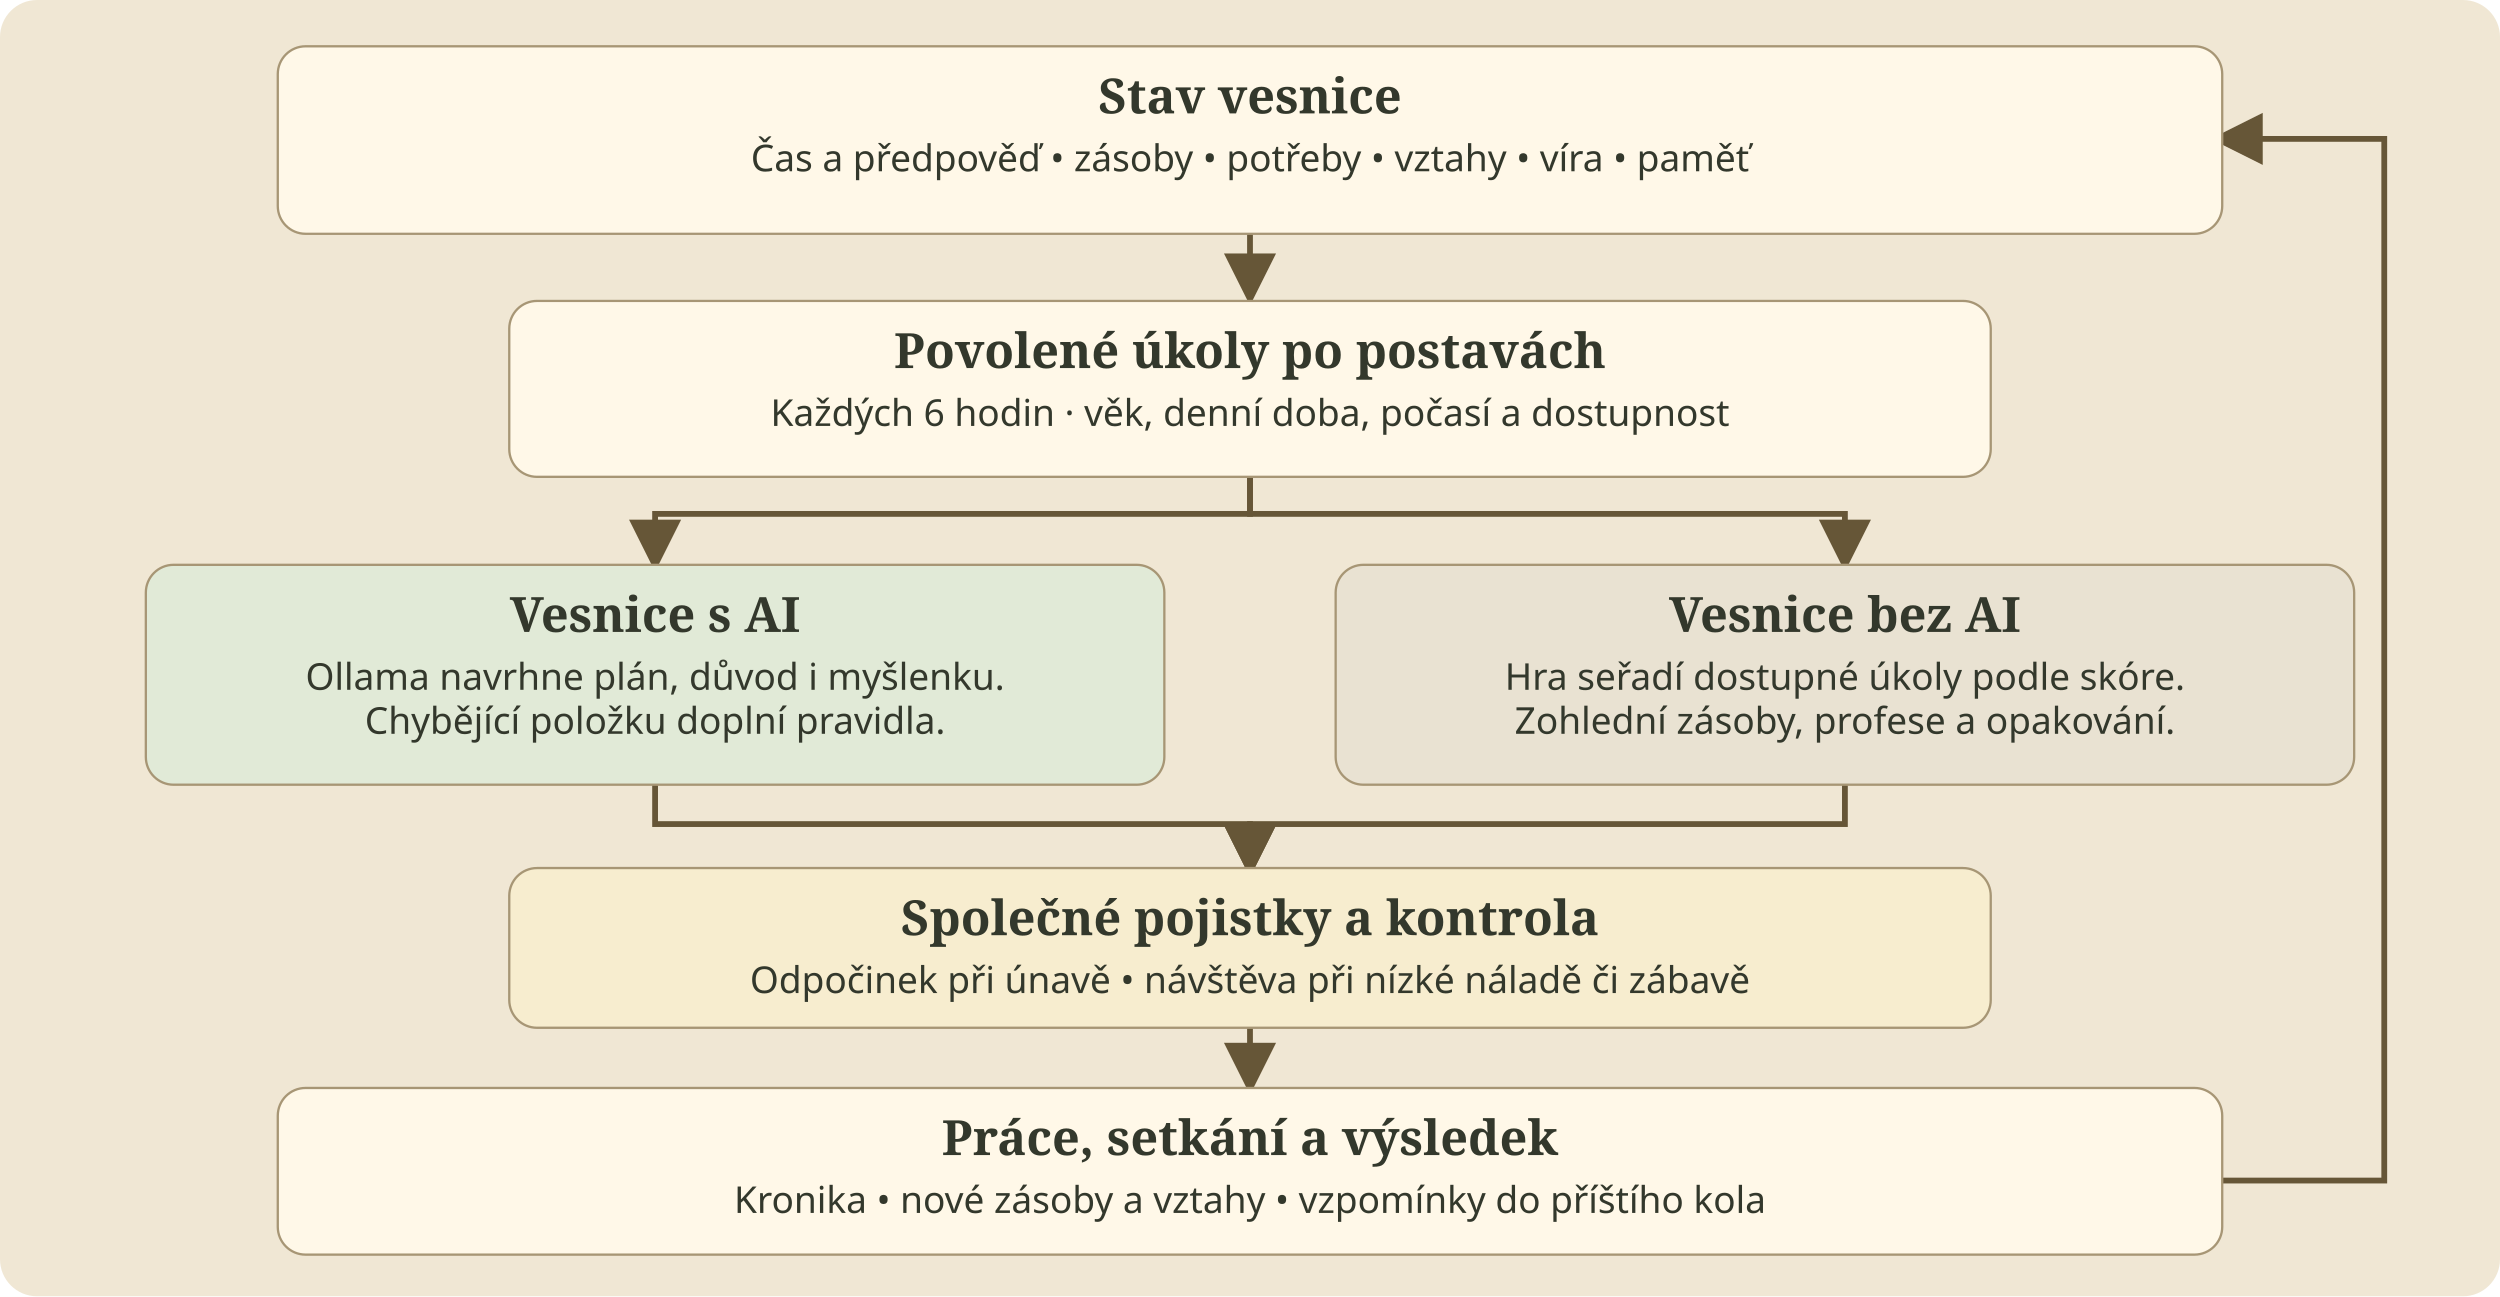
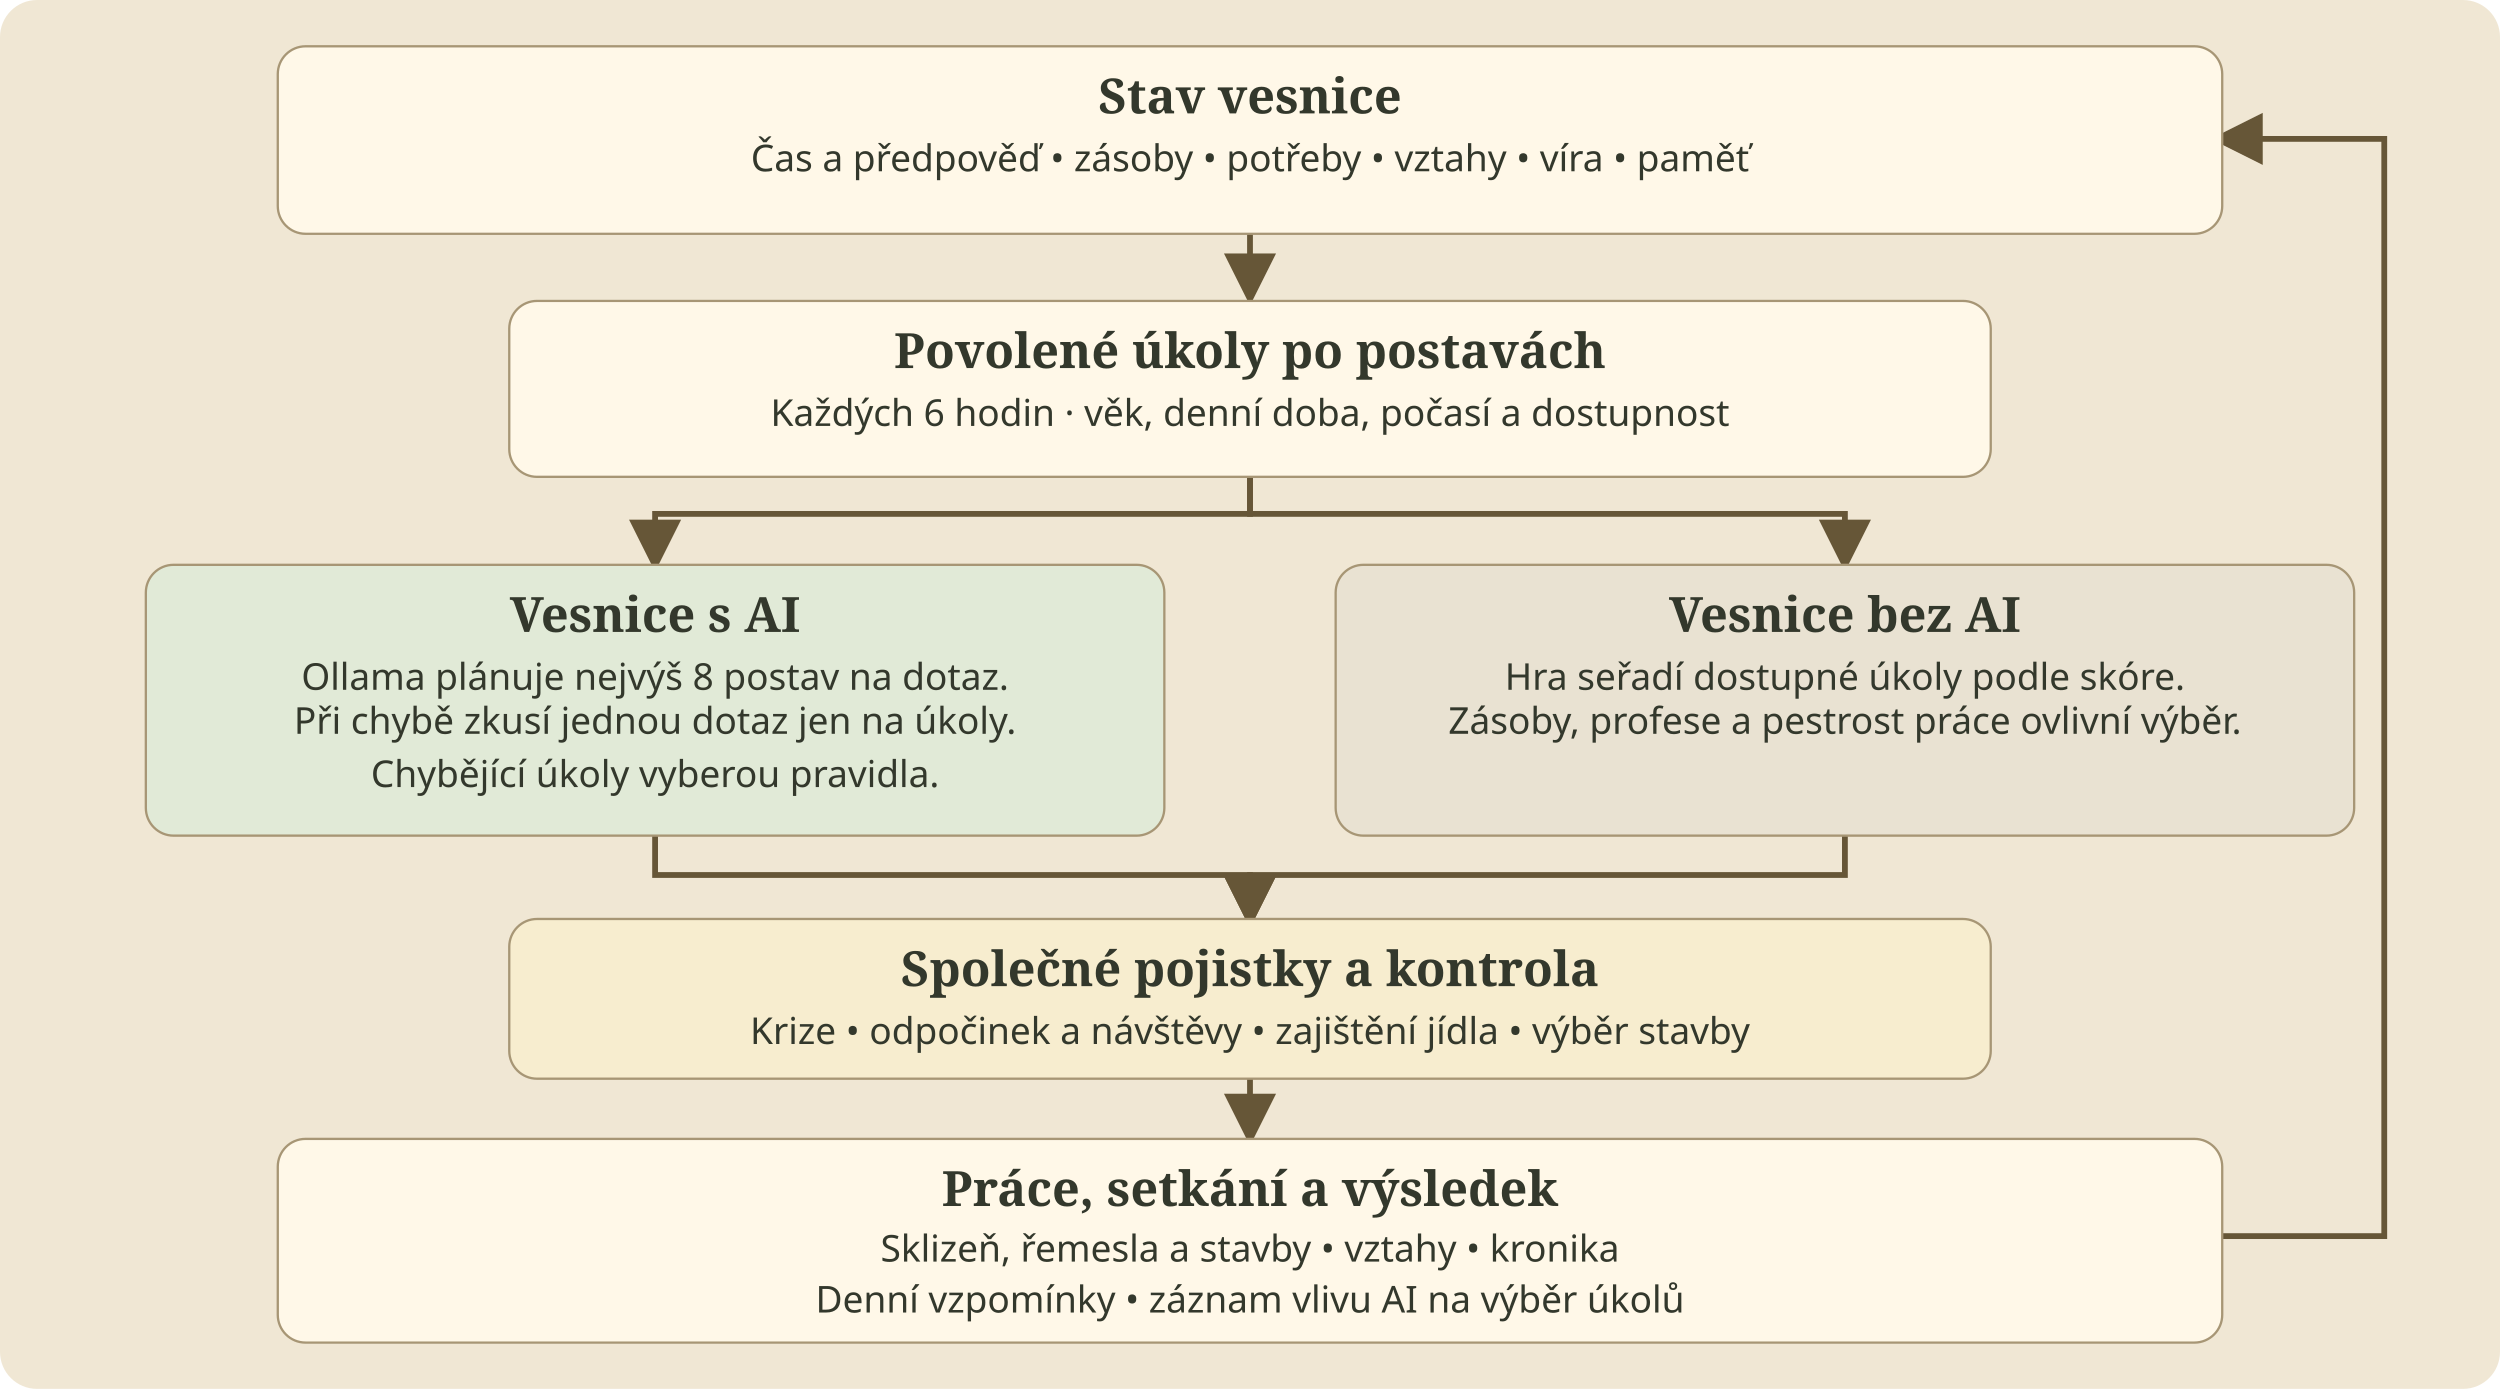
- <svg xmlns="http://www.w3.org/2000/svg" width="1080" height="560" viewBox="0 0 1080 560" role="img" aria-labelledby="t">
+ <svg xmlns="http://www.w3.org/2000/svg" width="1080" height="600" viewBox="0 0 1080 600" role="img" aria-labelledby="t">
  <style>text{font:16px "Segoe UI",sans-serif;text-anchor:middle;fill:#33382c}.title{font:bold 21px Georgia,serif}.arrow{fill:none;stroke:#665637;stroke-width:2.5;marker-end:url(#end)}</style>
  <defs>
    <marker id="end" markerWidth="9" markerHeight="9" refX="7" refY="4.5" orient="auto">
      <path d="M0 0L9 4.5L0 9Z" fill="#665637" />
    </marker>
  </defs>
-   <rect width="1080" height="560" rx="16" fill="#f0e7d4" />
+   <rect width="1080" height="600" rx="16" fill="#f0e7d4" />
  <path class="arrow" d="M540 101v26" />
  <path class="arrow" d="M540 206v16H283v20" />
  <path class="arrow" d="M540 206v16H797v20" />
-   <path class="arrow" d="M283 339v17h257v18" />
-   <path class="arrow" d="M797 339v17H540v18" />
-   <path class="arrow" d="M540 444v24" />
-   <path class="arrow" d="M960 510h70V60h-70" />
+   <path class="arrow" d="M283 361v17h257v18" />
+   <path class="arrow" d="M797 361v17H540v18" />
+   <path class="arrow" d="M540 466v24" />
+   <path class="arrow" d="M960 534h70V60h-70" />
  <g>
    <rect x="120" y="20" width="840" height="81" rx="12" fill="#fff8e8" stroke="#a79675" />
    <text x="540" y="49" class="title">Stav vesnice</text>
    <text x="540" y="74">Čas a předpověď • zásoby • potřeby • vztahy • víra • paměť</text>
  </g>
  <g>
    <rect x="220" y="130" width="640" height="76" rx="12" fill="#fff8e8" stroke="#a79675" />
    <text x="540" y="159" class="title">Povolené úkoly po postavách</text>
    <text x="540" y="184">Každých 6 hodin · věk, denní doba, počasí a dostupnost</text>
  </g>
  <g>
-     <rect x="63" y="244" width="440" height="95" rx="12" fill="#e1ead7" stroke="#a79675" />
+     <rect x="63" y="244" width="440" height="117" rx="12" fill="#e1ead7" stroke="#a79675" />
    <text x="283" y="273" class="title">Vesnice s AI</text>
-     <text x="283" y="298">Ollama navrhne plán, důvod i myšlenku.</text>
-     <text x="283" y="317">Chybějící položku doplní pravidla.</text>
+     <text x="283" y="298">Ollama plánuje nejvýš 8 postav na dotaz.</text>
+     <text x="283" y="317">Při chybě zkusí jednou dotaz jen na úkoly.</text>
+     <text x="283" y="340">Chybějící úkoly vyberou pravidla.</text>
  </g>
  <g>
-     <rect x="577" y="244" width="440" height="95" rx="12" fill="#e9e2d2" stroke="#a79675" />
+     <rect x="577" y="244" width="440" height="117" rx="12" fill="#e9e2d2" stroke="#a79675" />
    <text x="797" y="273" class="title">Vesnice bez AI</text>
    <text x="797" y="298">Hra seřadí dostupné úkoly podle skóre.</text>
-     <text x="797" y="317">Zohlední zásoby, profese a opakování.</text>
+     <text x="797" y="317">Zásoby, profese a pestrost práce ovlivní výběr.</text>
  </g>
  <g>
-     <rect x="220" y="375" width="640" height="69" rx="12" fill="#f7edcf" stroke="#a79675" />
-     <text x="540" y="404" class="title">Společné pojistky a kontrola</text>
-     <text x="540" y="429">Odpočinek při únavě • návštěva při nízké náladě či zábavě</text>
+     <rect x="220" y="397" width="640" height="69" rx="12" fill="#f7edcf" stroke="#a79675" />
+     <text x="540" y="426" class="title">Společné pojistky a kontrola</text>
+     <text x="540" y="451">Krize • odpočinek a návštěvy • zajištění jídla • výběr stavby</text>
  </g>
  <g>
-     <rect x="120" y="470" width="840" height="72" rx="12" fill="#fff8e8" stroke="#a79675" />
-     <text x="540" y="499" class="title">Práce, setkání a výsledek</text>
-     <text x="540" y="524">Kronika • nové zásoby a vztahy • vzpomínky do příštího kola</text>
+     <rect x="120" y="492" width="840" height="88" rx="12" fill="#fff8e8" stroke="#a79675" />
+     <text x="540" y="521" class="title">Práce, setkání a výsledek</text>
+     <text x="540" y="545">Sklizeň, řemesla a stavby • vztahy • kronika</text>
+     <text x="540" y="567">Denní vzpomínky • záznam vlivu AI na výběr úkolů</text>
  </g>
</svg>
